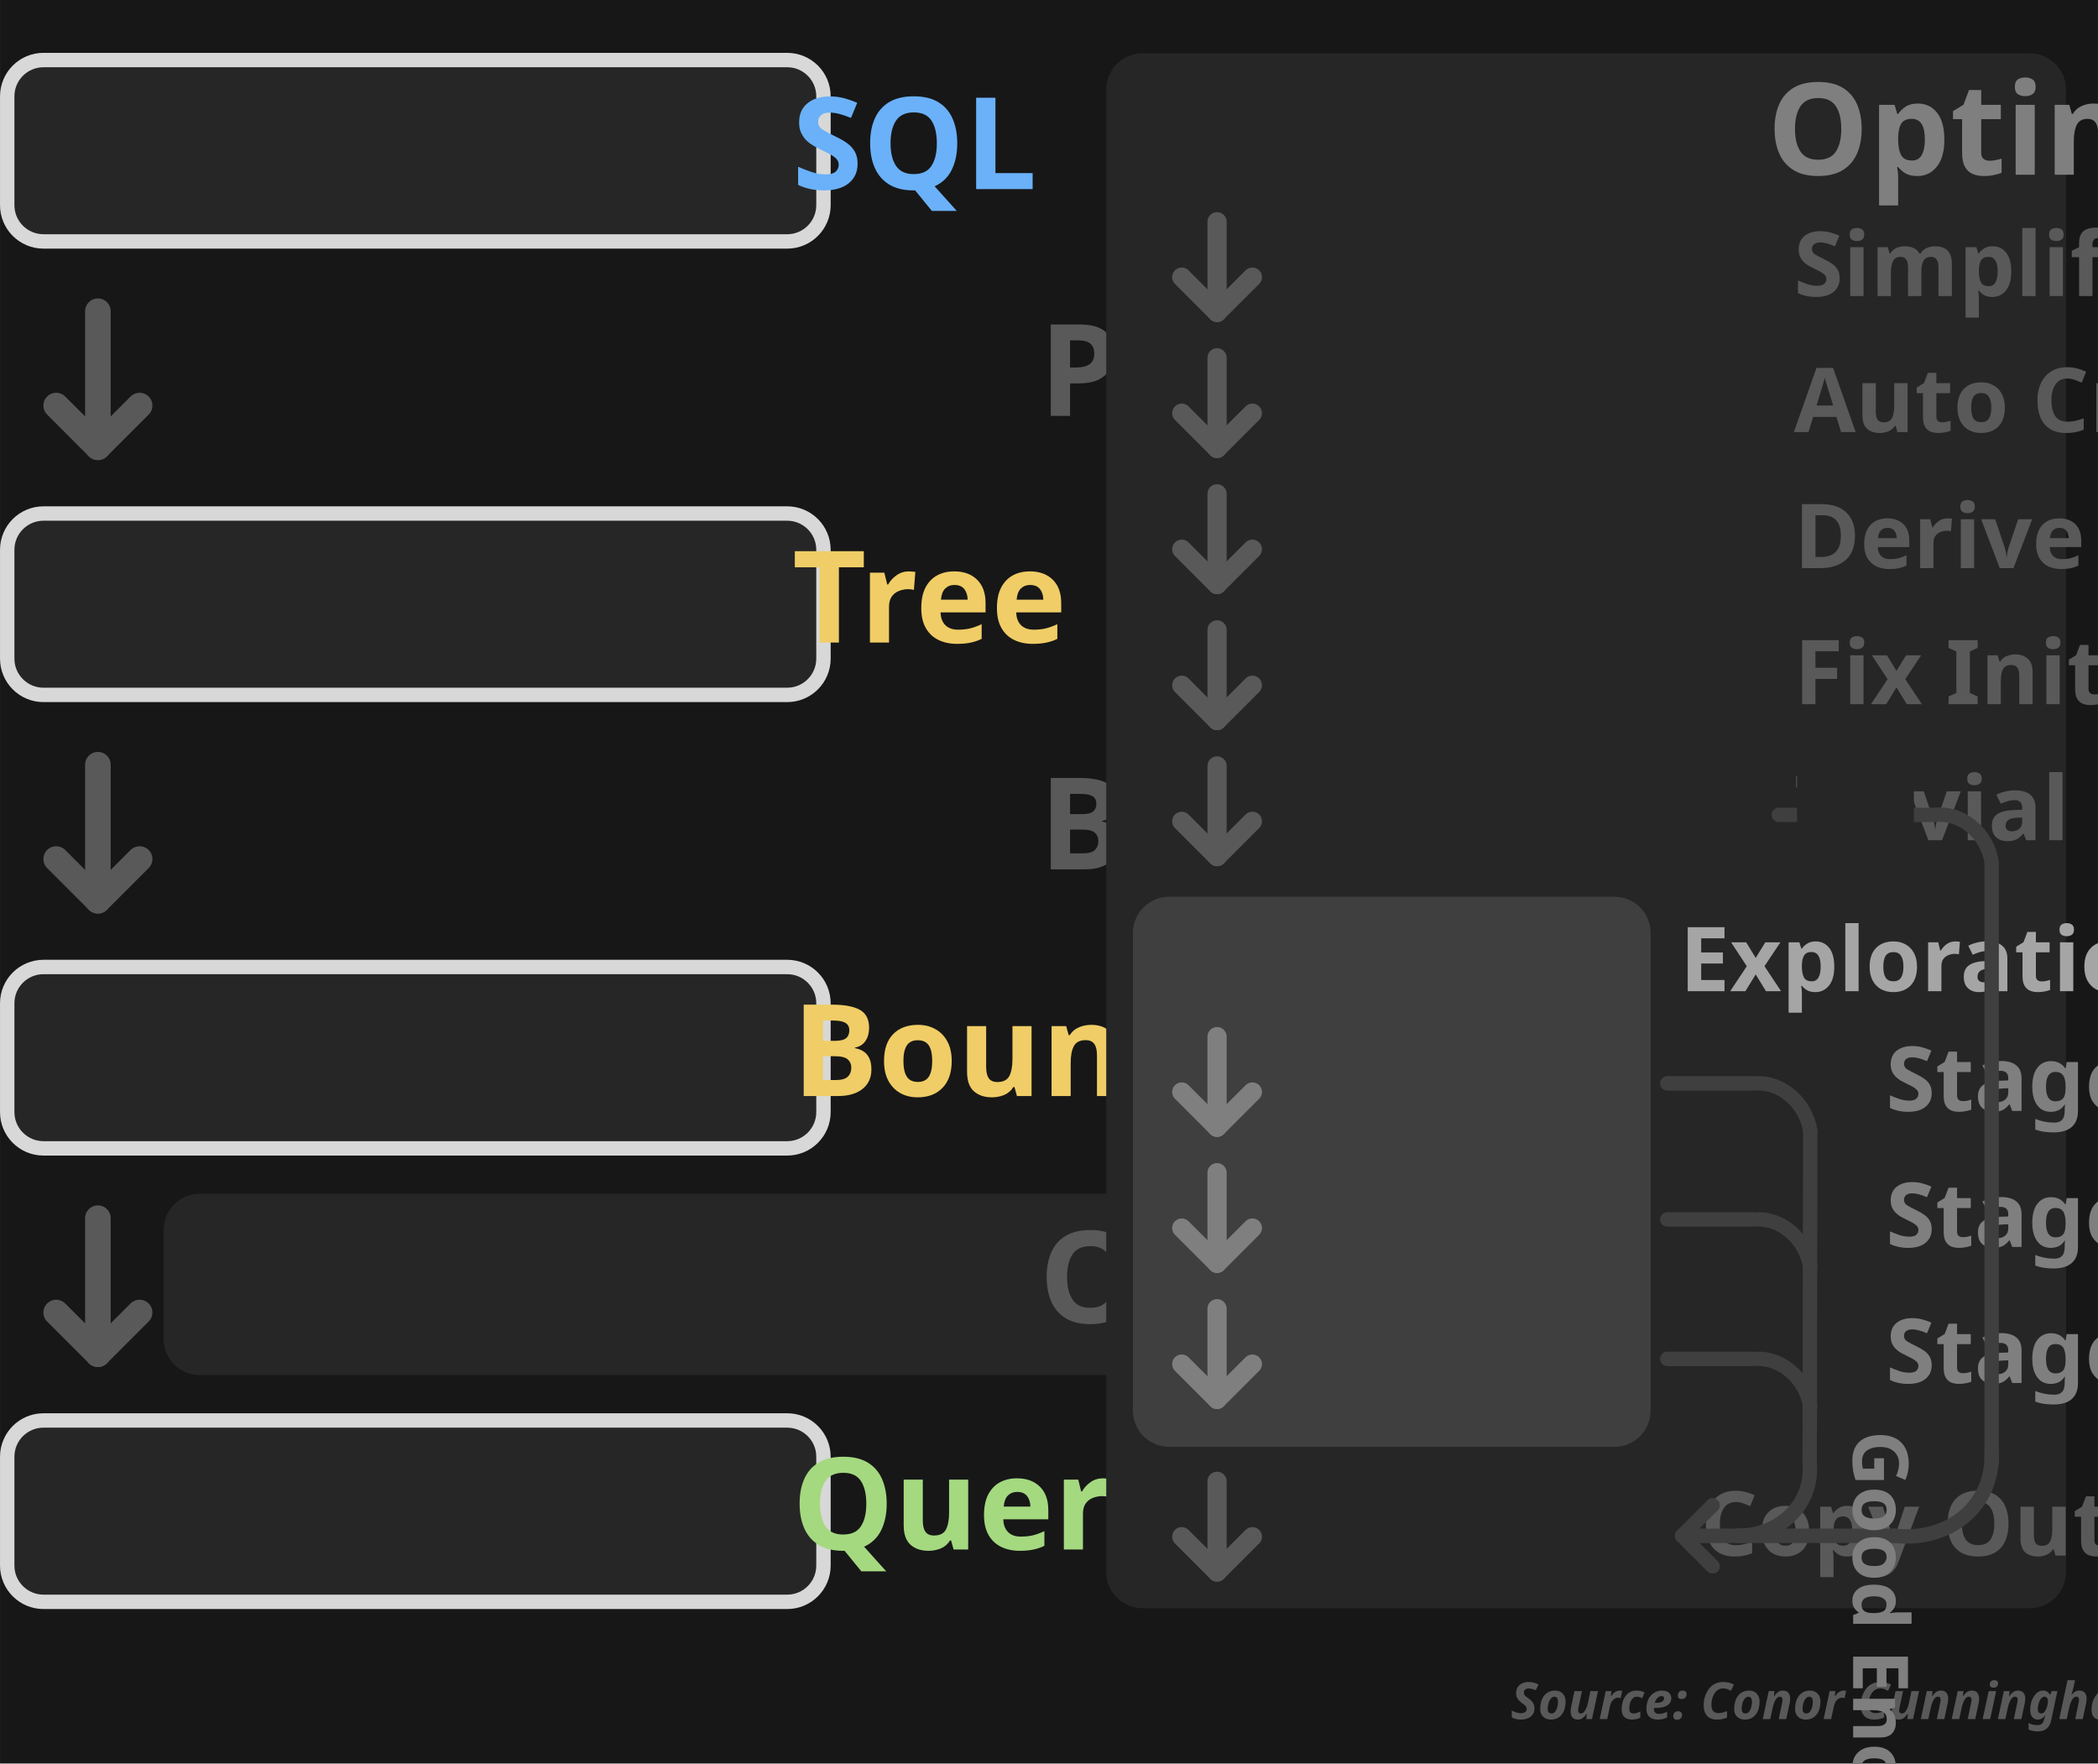
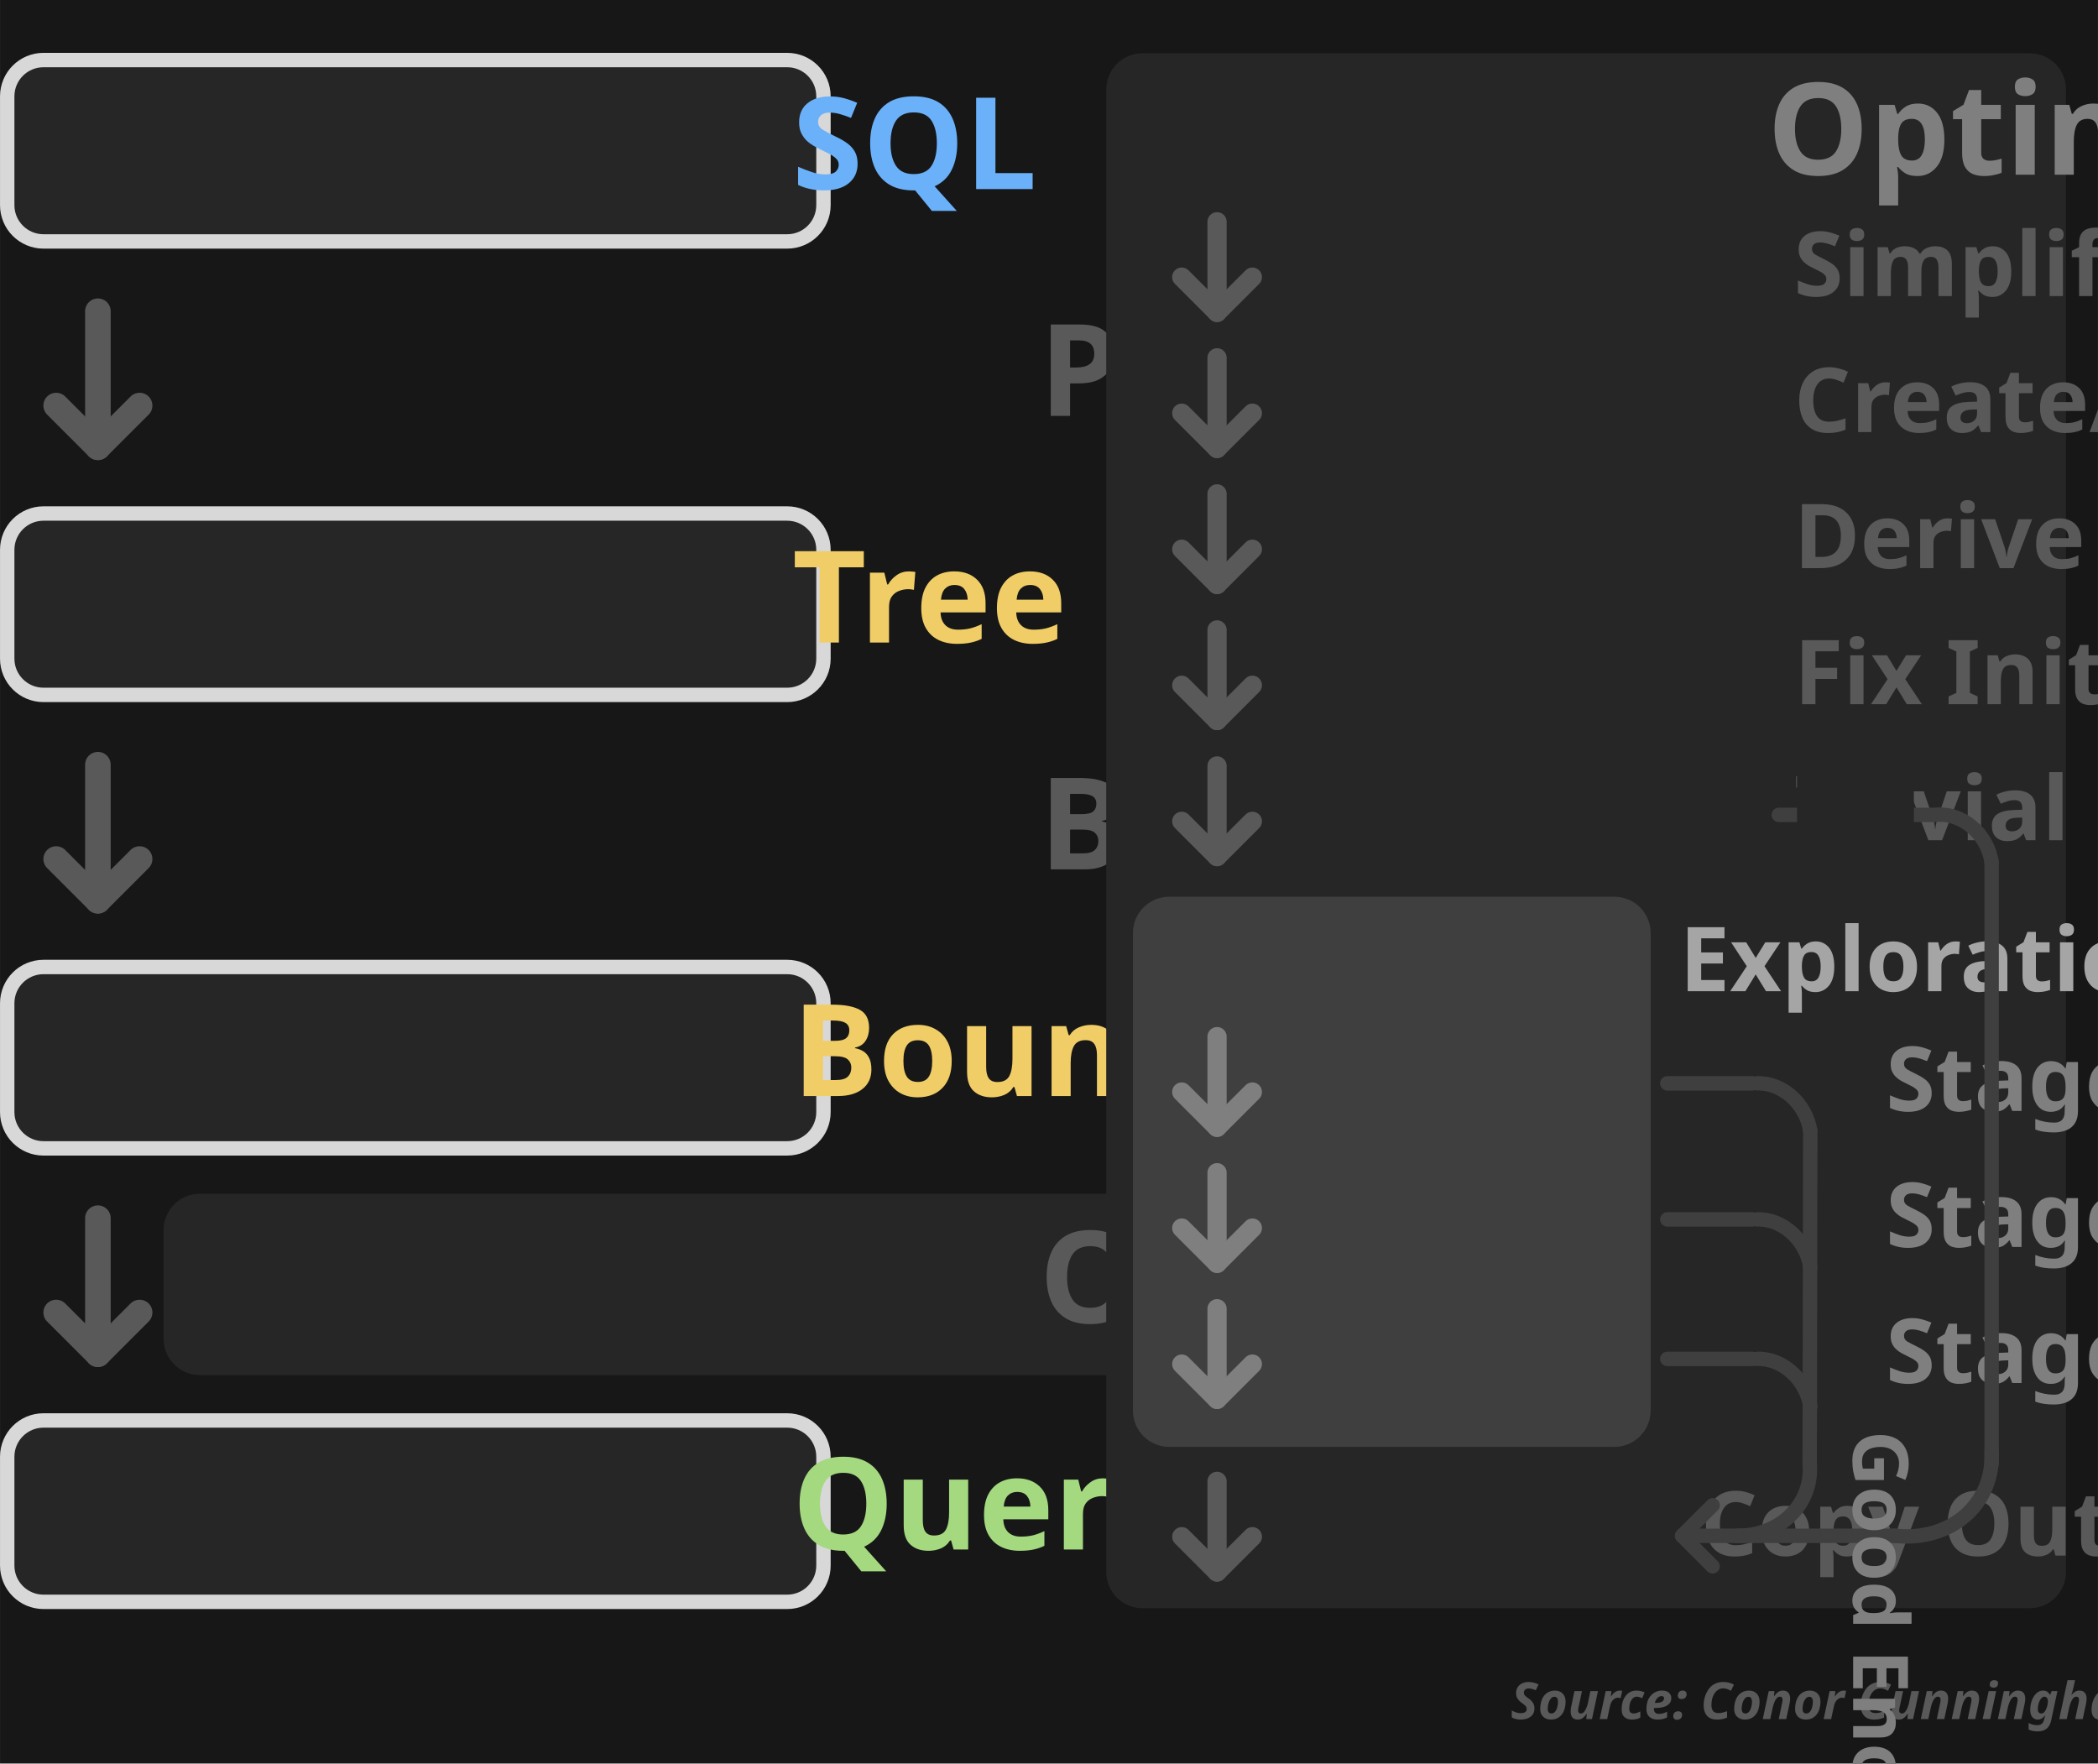
<svg xmlns="http://www.w3.org/2000/svg" xmlns:ns1="http://schemas.microsoft.com/visio/2003/SVGExtensions/" xmlns:xlink="http://www.w3.org/1999/xlink" width="4.554in" height="3.828in" viewBox="0 0 327.859 275.597" xml:space="preserve" color-interpolation-filters="sRGB" class="st27">
  <ns1:documentProperties ns1:langID="2057" ns1:metric="true" ns1:viewMarkup="false">
    <ns1:userDefs>
      <ns1:ud ns1:nameU="msvNoAutoConnect" ns1:val="VT0(1):26" />
    </ns1:userDefs>
  </ns1:documentProperties>
  <style type="text/css">
	
		.st1 {fill:#171717;stroke:none;stroke-linecap:round;stroke-linejoin:round;stroke-width:0.75}
		.st2 {fill:#262626;stroke:none;stroke-linecap:round;stroke-linejoin:round;stroke-width:2.25}
		.st3 {fill:#262626;stroke:#d8d8d8;stroke-linecap:round;stroke-linejoin:round;stroke-width:2.25}
		.st4 {fill:#6ab1f9;font-family:PT Sans;font-size:1.667em;font-weight:bold}
		.st5 {fill:#f0cd66;font-family:PT Sans;font-size:1.667em;font-weight:bold}
		.st6 {fill:#a4d980;font-family:PT Sans;font-size:1.667em;font-weight:bold}
		.st7 {fill:none;stroke:none;stroke-linecap:round;stroke-linejoin:round;stroke-width:1.5}
		.st8 {fill:#595959;font-family:PT Sans;font-size:1.667em;font-weight:bold}
		.st9 {marker-end:url(#mrkr1-27);stroke:#595959;stroke-linecap:round;stroke-linejoin:round;stroke-width:4}
		.st10 {fill:#595959;fill-opacity:1;stroke:#595959;stroke-opacity:1;stroke-width:0.613}
		.st11 {fill:#595959;font-family:PT Sans;font-size:0.667em;font-style:italic;font-weight:bold}
		.st12 {fill:#7f7f7f;font-family:PT Sans;font-size:1.667em;font-weight:bold}
		.st13 {fill:#595959;font-family:PT Sans;font-size:1.167em;font-weight:bold}
		.st14 {marker-end:url(#mrkr1-64);stroke:#595959;stroke-linecap:round;stroke-linejoin:round;stroke-width:3}
		.st15 {fill:#595959;fill-opacity:1;stroke:#595959;stroke-opacity:1;stroke-width:0.543}
		.st16 {fill:#3f3f3f;stroke:none;stroke-linecap:round;stroke-linejoin:round;stroke-width:2.25}
		.st17 {fill:#7f7f7f;font-family:PT Sans;font-size:1.167em;font-weight:bold}
		.st18 {marker-end:url(#mrkr1-121);stroke:#7f7f7f;stroke-linecap:round;stroke-linejoin:round;stroke-width:3}
		.st19 {fill:#7f7f7f;fill-opacity:1;stroke:#7f7f7f;stroke-opacity:1;stroke-width:0.543}
		.st20 {fill:#a5a5a5;font-family:PT Sans;font-size:1.167em;font-weight:bold}
		.st21 {stroke:#3f3f3f;stroke-linecap:round;stroke-linejoin:round;stroke-width:2.25}
		.st22 {marker-start:url(#mrkr1-154);stroke:#3f3f3f;stroke-linecap:round;stroke-linejoin:round;stroke-width:2.25}
		.st23 {fill:#3f3f3f;fill-opacity:1;stroke:#3f3f3f;stroke-opacity:1;stroke-width:0.472}
		.st24 {fill:#262626;stroke:none;stroke-linecap:butt;stroke-width:7.2}
		.st25 {fill:#7f7f7f;font-family:PT Sans;font-size:1em;font-weight:bold}
		.st26 {fill:none;stroke:none;stroke-linecap:round;stroke-linejoin:round;stroke-width:0.75}
		.st27 {fill:none;fill-rule:evenodd;font-size:12px;overflow:visible;stroke-linecap:square;stroke-miterlimit:3}
	
	</style>
  <defs id="Markers">
    <g id="lend1">
      <path d="M 1 -1 L 0 0 L 1 1 " style="stroke-linecap:round;stroke-linejoin:round;fill:none" />
    </g>
    <marker id="mrkr1-27" class="st10" ns1:arrowType="1" ns1:arrowSize="2" orient="auto" markerUnits="strokeWidth" overflow="visible">
      <use xlink:href="#lend1" transform="scale(-1.63,-1.63) " />
    </marker>
    <marker id="mrkr1-64" class="st15" ns1:arrowType="1" ns1:arrowSize="2" orient="auto" markerUnits="strokeWidth" overflow="visible">
      <use xlink:href="#lend1" transform="scale(-1.84,-1.84) " />
    </marker>
    <marker id="mrkr1-121" class="st19" ns1:arrowType="1" ns1:arrowSize="2" orient="auto" markerUnits="strokeWidth" overflow="visible">
      <use xlink:href="#lend1" transform="scale(-1.84,-1.84) " />
    </marker>
    <marker id="mrkr1-154" class="st23" ns1:arrowType="1" ns1:arrowSize="2" orient="auto" markerUnits="strokeWidth" overflow="visible">
      <use xlink:href="#lend1" transform="scale(2.12) " />
    </marker>
  </defs>
  <g ns1:mID="6" ns1:index="1" ns1:groupContext="backgroundPage">
    <ns1:pageProperties width="4.554" height="3.828" ns1:drawingScale="0.0393701" ns1:pageScale="0.0393701" ns1:drawingUnits="24" ns1:shadowOffsetX="8.50394" ns1:shadowOffsetY="-8.50394" />
    <g id="shape1-1" ns1:mID="1" ns1:groupContext="shape">
      <ns1:userDefs>
        <ns1:ud ns1:nameU="Background" ns1:val="VT0(0):26" />
        <ns1:ud ns1:nameU="visVersion" ns1:val="VT0(15):26" />
        <ns1:ud ns1:nameU="msvShapeCategories" ns1:prompt="" ns1:val="VT4(DoNotContain)" />
        <ns1:ud ns1:nameU="msvVisioCreated" ns1:prompt="" ns1:val="VT0(0):26" />
      </ns1:userDefs>
      <rect x="0" y="0" width="327.859" height="275.597" class="st1" />
    </g>
  </g>
  <g ns1:mID="11" ns1:index="2" ns1:groupContext="foregroundPage">
    <ns1:pageProperties ns1:drawingScale="0.0393701" ns1:pageScale="0.0393701" ns1:drawingUnits="24" ns1:shadowOffsetX="8.50394" ns1:shadowOffsetY="-8.50394" />
    <ns1:layer ns1:name="Connector" ns1:index="0" />
    <g id="shape48-3" ns1:mID="48" ns1:groupContext="shape" transform="translate(25.5626,-60.702)">
      <rect x="0" y="247.251" width="297.304" height="28.346" rx="5.669" ry="5.669" class="st2" />
    </g>
    <g id="group154-5" transform="translate(1.125,-25.2689)" ns1:mID="154" ns1:groupContext="group">
      <g id="shape1-6" ns1:mID="1" ns1:groupContext="shape" transform="translate(0,-212.598)">
        <ns1:textBlock ns1:margins="rect(4,4,4,4)" ns1:tabSpace="42.5197" />
        <ns1:textRect cx="63.779" cy="261.424" width="127.56" height="28.346" />
        <rect x="0" y="247.251" width="127.559" height="28.346" rx="5.669" ry="5.669" class="st3" />
        <text x="8.25" y="267.42" class="st4" ns1:langID="2057">
          <ns1:paragraph ns1:indentLeft="4.25" />
          <ns1:tabList />SQL</text>
      </g>
      <g id="shape2-9" ns1:mID="2" ns1:groupContext="shape" transform="translate(0,-141.732)">
        <ns1:textBlock ns1:margins="rect(4,4,4,4)" ns1:tabSpace="42.5197" />
        <ns1:textRect cx="63.779" cy="261.424" width="127.56" height="28.346" />
        <rect x="0" y="247.251" width="127.559" height="28.346" rx="5.669" ry="5.669" class="st3" />
        <text x="8.25" y="267.42" class="st5" ns1:langID="2057">
          <ns1:paragraph ns1:indentLeft="4.25" />
          <ns1:tabList />Tree</text>
      </g>
      <g id="shape3-12" ns1:mID="3" ns1:groupContext="shape" transform="translate(0,-70.8661)">
        <ns1:textBlock ns1:margins="rect(4,4,4,4)" ns1:tabSpace="42.5197" />
        <ns1:textRect cx="63.779" cy="261.424" width="127.56" height="28.346" />
        <rect x="0" y="247.251" width="127.559" height="28.346" rx="5.669" ry="5.669" class="st3" />
        <text x="8.25" y="267.42" class="st5" ns1:langID="2057">
          <ns1:paragraph ns1:indentLeft="4.25" />
          <ns1:tabList />Bound Tree</text>
      </g>
      <g id="shape4-15" ns1:mID="4" ns1:groupContext="shape">
        <ns1:textBlock ns1:margins="rect(4,4,4,4)" ns1:tabSpace="42.5197" />
        <ns1:textRect cx="63.779" cy="261.424" width="127.56" height="28.346" />
        <rect x="0" y="247.251" width="127.559" height="28.346" rx="5.669" ry="5.669" class="st3" />
        <text x="8.25" y="267.42" class="st6" ns1:langID="2057">
          <ns1:paragraph ns1:indentLeft="4.25" />
          <ns1:tabList />Query Plan</text>
      </g>
      <g id="group108-18" transform="translate(14.1732,-28.3465)" ns1:mID="108" ns1:groupContext="group">
        <g id="shape104-19" ns1:mID="104" ns1:groupContext="shape" transform="translate(2.2082,0)">
          <ns1:textBlock ns1:margins="rect(4,4,4,4)" ns1:tabSpace="42.5197" />
          <ns1:textRect cx="49.606" cy="254.337" width="99.22" height="42.52" />
          <rect x="0" y="233.078" width="99.213" height="42.52" rx="5.669" ry="5.669" class="st7" />
          <text x="9.67" y="260.34" class="st8" ns1:langID="2057">
            <ns1:paragraph ns1:indentLeft="5.67" />
            <ns1:tabList />Optimize</text>
        </g>
        <g id="shape105-22" ns1:mID="105" ns1:groupContext="shape" transform="translate(275.597,243.987) rotate(90)">
          <path d="M0 275.6 L21.26 275.6" class="st9" />
        </g>
      </g>
      <g id="group109-28" transform="translate(14.1732,-99.2126)" ns1:mID="109" ns1:groupContext="group">
        <g id="shape110-29" ns1:mID="110" ns1:groupContext="shape" transform="translate(2.2082,0)">
          <ns1:textBlock ns1:margins="rect(4,4,4,4)" ns1:tabSpace="42.5197" />
          <ns1:textRect cx="49.606" cy="254.337" width="99.22" height="42.52" />
          <rect x="0" y="233.078" width="99.213" height="42.52" rx="5.669" ry="5.669" class="st7" />
          <text x="9.67" y="260.34" class="st8" ns1:langID="2057">
            <ns1:paragraph ns1:indentLeft="5.67" />
            <ns1:tabList />Bind</text>
        </g>
        <g id="shape111-32" ns1:mID="111" ns1:groupContext="shape" transform="translate(275.597,243.987) rotate(90)">
          <path d="M0 275.6 L21.26 275.6" class="st9" />
        </g>
      </g>
      <g id="group112-37" transform="translate(14.1732,-170.079)" ns1:mID="112" ns1:groupContext="group">
        <g id="shape113-38" ns1:mID="113" ns1:groupContext="shape" transform="translate(2.2082,0)">
          <ns1:textBlock ns1:margins="rect(4,4,4,4)" ns1:tabSpace="42.5197" />
          <ns1:textRect cx="49.606" cy="254.337" width="99.22" height="42.52" />
          <rect x="0" y="233.078" width="99.213" height="42.52" rx="5.669" ry="5.669" class="st7" />
          <text x="9.67" y="260.34" class="st8" ns1:langID="2057">
            <ns1:paragraph ns1:indentLeft="5.67" />
            <ns1:tabList />Parse</text>
        </g>
        <g id="shape114-41" ns1:mID="114" ns1:groupContext="shape" transform="translate(275.597,243.987) rotate(90)">
          <path d="M0 275.6 L21.26 275.6" class="st9" />
        </g>
      </g>
    </g>
    <g id="shape169-46" ns1:mID="169" ns1:groupContext="shape" transform="translate(156.034,-0.75)">
      <ns1:textBlock ns1:margins="rect(4,4,4,4)" ns1:tabSpace="42.5197" />
      <ns1:textRect cx="84.827" cy="267.002" width="169.66" height="17.191" />
      <rect x="0" y="258.406" width="169.654" height="17.191" rx="5.669" ry="5.669" class="st7" />
      <text x="42.6" y="269.4" class="st11" ns1:langID="2057">
        <ns1:paragraph ns1:indentLeft="5.67" ns1:horizAlign="2" />
        <ns1:tabList />Source: Conor Cunningham, Microsoft</text>
    </g>
    <g id="shape46-49" ns1:mID="46" ns1:groupContext="shape" transform="translate(172.872,-24.2776)">
      <rect x="0" y="32.604" width="149.994" height="242.993" rx="5.669" ry="5.669" class="st2" />
    </g>
    <g id="shape50-51" ns1:mID="50" ns1:groupContext="shape" transform="translate(172.872,-242.362)">
      <ns1:textBlock ns1:margins="rect(4,4,4,4)" ns1:tabSpace="42.5197" />
      <ns1:textRect cx="63.966" cy="263.671" width="127.94" height="23.852" />
      <rect x="0" y="251.746" width="127.932" height="23.852" rx="5.669" ry="5.669" class="st7" />
      <text x="9.67" y="269.67" class="st12" ns1:langID="2057">
        <ns1:paragraph ns1:indentLeft="5.67" />
        <ns1:tabList />Optimize</text>
    </g>
    <g id="group116-54" transform="translate(192.434,-212.264)" ns1:mID="116" ns1:groupContext="group">
			</g>
    <g id="group117-55" transform="translate(190.196,-219.35)" ns1:mID="117" ns1:groupContext="group">
      <g id="shape18-56" ns1:mID="18" ns1:groupContext="shape" transform="translate(0.372982,0)">
        <ns1:textBlock ns1:margins="rect(4,4,4,4)" ns1:tabSpace="42.5197" />
        <ns1:textRect cx="63.779" cy="261.424" width="127.56" height="28.346" />
        <rect x="0" y="247.251" width="127.559" height="28.346" rx="5.669" ry="5.669" class="st7" />
        <text x="9.67" y="265.62" class="st13" ns1:langID="2057">
          <ns1:paragraph ns1:indentLeft="5.67" />
          <ns1:tabList />Simplification</text>
      </g>
      <g id="shape19-59" ns1:mID="19" ns1:groupContext="shape" transform="translate(275.597,254.007) rotate(90)">
        <path d="M0 275.6 L14.17 275.6" class="st14" />
      </g>
    </g>
    <g id="group118-65" transform="translate(190.196,-198.091)" ns1:mID="118" ns1:groupContext="group">
-       <g id="shape119-66" ns1:mID="119" ns1:groupContext="shape" transform="translate(0.372982,0)">
-         <ns1:textBlock ns1:margins="rect(4,4,4,4)" ns1:tabSpace="42.5197" />
-         <ns1:textRect cx="63.779" cy="261.424" width="127.56" height="28.346" />
-         <rect x="0" y="247.251" width="127.559" height="28.346" rx="5.669" ry="5.669" class="st7" />
-         <text x="9.67" y="265.62" class="st13" ns1:langID="2057">
-           <ns1:paragraph ns1:indentLeft="5.67" />
-           <ns1:tabList />Auto Create Stats</text>
+       <g id="shape119-66" ns1:mID="119" ns1:groupContext="shape" transform="translate(0.399167,0)">
+         <ns1:textBlock ns1:margins="rect(4,4,4,4)" ns1:tabSpace="42.5197" />
+         <ns1:textRect cx="68.257" cy="261.424" width="136.52" height="28.346" />
+         <rect x="0" y="247.251" width="136.514" height="28.346" rx="5.669" ry="5.669" class="st7" />
+         <text x="9.67" y="265.62" class="st13" ns1:langID="2057">
+           <ns1:paragraph ns1:indentLeft="5.67" />
+           <ns1:tabList />Create/Update Stats</text>
      </g>
      <g id="shape120-69" ns1:mID="120" ns1:groupContext="shape" transform="translate(275.597,254.007) rotate(90)">
        <path d="M0 275.6 L14.17 275.6" class="st14" />
      </g>
    </g>
    <g id="group121-74" transform="translate(190.196,-176.831)" ns1:mID="121" ns1:groupContext="group">
      <g id="shape122-75" ns1:mID="122" ns1:groupContext="shape" transform="translate(0.372982,0)">
        <ns1:textBlock ns1:margins="rect(4,4,4,4)" ns1:tabSpace="42.5197" />
        <ns1:textRect cx="63.779" cy="261.424" width="127.56" height="28.346" />
        <rect x="0" y="247.251" width="127.559" height="28.346" rx="5.669" ry="5.669" class="st7" />
        <text x="9.67" y="265.62" class="st13" ns1:langID="2057">
          <ns1:paragraph ns1:indentLeft="5.67" />
          <ns1:tabList />Derive Cardinality</text>
      </g>
      <g id="shape123-78" ns1:mID="123" ns1:groupContext="shape" transform="translate(275.597,254.007) rotate(90)">
        <path d="M0 275.6 L14.17 275.6" class="st14" />
      </g>
    </g>
    <g id="group124-83" transform="translate(190.196,-155.571)" ns1:mID="124" ns1:groupContext="group">
      <g id="shape125-84" ns1:mID="125" ns1:groupContext="shape" transform="translate(0.399167,0)">
        <ns1:textBlock ns1:margins="rect(4,4,4,4)" ns1:tabSpace="42.5197" />
        <ns1:textRect cx="68.257" cy="261.424" width="136.52" height="28.346" />
        <rect x="0" y="247.251" width="136.514" height="28.346" rx="5.669" ry="5.669" class="st7" />
        <text x="9.67" y="265.62" class="st13" ns1:langID="2057">
          <ns1:paragraph ns1:indentLeft="5.67" />
          <ns1:tabList />Fix Initial Join Order</text>
      </g>
      <g id="shape126-87" ns1:mID="126" ns1:groupContext="shape" transform="translate(275.597,254.007) rotate(90)">
        <path d="M0 275.6 L14.17 275.6" class="st14" />
      </g>
    </g>
    <g id="shape166-92" ns1:mID="166" ns1:groupContext="shape" transform="translate(190.569,-22.513)">
      <ns1:textBlock ns1:margins="rect(4,4,4,4)" ns1:tabSpace="42.5197" />
      <ns1:textRect cx="36.952" cy="261.424" width="73.91" height="28.346" />
      <rect x="0" y="247.251" width="73.904" height="28.346" rx="5.669" ry="5.669" class="st7" />
      <text x="9.67" y="265.62" class="st13" ns1:langID="2057">
        <ns1:paragraph ns1:indentLeft="5.67" />
        <ns1:tabList />Copy Out</text>
    </g>
    <g id="shape167-95" ns1:mID="167" ns1:groupContext="shape" transform="translate(465.793,231.494) rotate(90)">
      <path d="M0 275.6 L14.17 275.6" class="st14" />
    </g>
    <g id="group172-100" transform="translate(190.196,-134.311)" ns1:mID="172" ns1:groupContext="group">
      <g id="shape142-101" ns1:mID="142" ns1:groupContext="shape" transform="translate(0.447808,0)">
        <ns1:textBlock ns1:margins="rect(4,4,4,4)" ns1:tabSpace="42.5197" />
        <ns1:textRect cx="53.214" cy="261.424" width="106.43" height="28.346" />
        <rect x="0" y="247.251" width="106.427" height="28.346" rx="5.669" ry="5.669" class="st7" />
        <text x="9.67" y="265.62" class="st13" ns1:langID="2057">
          <ns1:paragraph ns1:indentLeft="5.67" />
          <ns1:tabList />Trivial Plan?</text>
      </g>
      <g id="shape143-104" ns1:mID="143" ns1:groupContext="shape" transform="translate(275.597,254.007) rotate(90)">
        <path d="M0 275.6 L14.17 275.6" class="st14" />
      </g>
    </g>
    <g id="group177-109" transform="translate(172.712,-49.4878)" ns1:mID="177" ns1:groupContext="group">
      <g id="shape163-110" ns1:mID="163" ns1:groupContext="shape" transform="translate(4.33101,0)">
        <rect x="0" y="189.625" width="80.909" height="85.972" rx="5.669" ry="5.669" class="st16" />
      </g>
      <g id="group144-112" transform="translate(17.4837,-42.5197)" ns1:mID="144" ns1:groupContext="group">
        <g id="shape145-113" ns1:mID="145" ns1:groupContext="shape" transform="translate(0.193411,0)">
          <ns1:textBlock ns1:margins="rect(4,4,4,4)" ns1:tabSpace="42.5197" />
          <ns1:textRect cx="33.073" cy="261.424" width="66.15" height="28.346" />
          <rect x="0" y="247.251" width="66.146" height="28.346" rx="5.669" ry="5.669" class="st7" />
          <text x="9.67" y="265.62" class="st17" ns1:langID="2057">
            <ns1:paragraph ns1:indentLeft="5.67" />
            <ns1:tabList />Stage 0</text>
        </g>
        <g id="shape146-116" ns1:mID="146" ns1:groupContext="shape" transform="translate(275.597,254.007) rotate(90)">
          <path d="M0 275.6 L14.17 275.6" class="st18" />
        </g>
      </g>
      <g id="group147-122" transform="translate(17.4837,-21.2598)" ns1:mID="147" ns1:groupContext="group">
        <g id="shape148-123" ns1:mID="148" ns1:groupContext="shape" transform="translate(0.193411,0)">
          <ns1:textBlock ns1:margins="rect(4,4,4,4)" ns1:tabSpace="42.5197" />
          <ns1:textRect cx="33.073" cy="261.424" width="66.15" height="28.346" />
          <rect x="0" y="247.251" width="66.146" height="28.346" rx="5.669" ry="5.669" class="st7" />
          <text x="9.67" y="265.62" class="st17" ns1:langID="2057">
            <ns1:paragraph ns1:indentLeft="5.67" />
            <ns1:tabList />Stage 1</text>
        </g>
        <g id="shape149-126" ns1:mID="149" ns1:groupContext="shape" transform="translate(275.597,254.007) rotate(90)">
          <path d="M0 275.6 L14.17 275.6" class="st18" />
        </g>
      </g>
      <g id="group150-131" transform="translate(17.4837,0)" ns1:mID="150" ns1:groupContext="group">
        <g id="shape151-132" ns1:mID="151" ns1:groupContext="shape" transform="translate(0.193411,0)">
          <ns1:textBlock ns1:margins="rect(4,4,4,4)" ns1:tabSpace="42.5197" />
          <ns1:textRect cx="33.073" cy="261.424" width="66.15" height="28.346" />
          <rect x="0" y="247.251" width="66.146" height="28.346" rx="5.669" ry="5.669" class="st7" />
          <text x="9.67" y="265.62" class="st17" ns1:langID="2057">
            <ns1:paragraph ns1:indentLeft="5.67" />
            <ns1:tabList />Stage 2</text>
        </g>
        <g id="shape152-135" ns1:mID="152" ns1:groupContext="shape" transform="translate(275.597,254.007) rotate(90)">
          <path d="M0 275.6 L14.17 275.6" class="st18" />
        </g>
      </g>
      <g id="shape161-140" ns1:mID="161" ns1:groupContext="shape" transform="translate(0,-61.2283)">
        <ns1:textBlock ns1:margins="rect(4,4,4,4)" ns1:tabSpace="42.5197" />
        <ns1:textRect cx="43.001" cy="261.424" width="86.01" height="28.346" />
        <rect x="0" y="247.251" width="86.002" height="28.346" rx="5.669" ry="5.669" class="st7" />
        <text x="9.67" y="265.62" class="st20" ns1:langID="2057">
          <ns1:paragraph ns1:indentLeft="5.67" />
          <ns1:tabList />Exploration</text>
      </g>
    </g>
    <g id="shape178-143" ns1:mID="178" ns1:groupContext="shape" transform="translate(586.841,134.772) rotate(90)">
      <path d="M0 275.6 L93.92 275.6" class="st21" />
    </g>
    <g id="shape179-146" ns1:mID="179" ns1:groupContext="shape" transform="translate(491.982,434.898) rotate(139.019)">
      <path d="M-0 275.6 A16.72 14.073 76.17 0 1 20.07 275.6" class="st21" />
    </g>
    <g id="shape187-149" ns1:mID="187" ns1:groupContext="shape" transform="translate(262.866,-35.5938)">
      <path d="M0 275.6 L33.23 275.6" class="st22" />
    </g>
    <g id="shape188-155" ns1:mID="188" ns1:groupContext="shape" transform="translate(277.978,-148.252)">
      <ns1:textBlock ns1:margins="rect(4,2,4,2)" ns1:tabSpace="42.5197" />
      <ns1:textRect cx="11.974" cy="275.597" width="23.95" height="0" />
      <path d="M0 275.6 L23.95 275.6" class="st21" />
      <rect ns1:rectContext="textBkgnd" x="2.842" y="268.397" width="18.264" height="14.4" class="st24" />
      <text x="2.84" y="279.2" class="st25" ns1:langID="2057">
        <ns1:paragraph ns1:horizAlign="1" />
        <ns1:tabList />Yes</text>
    </g>
    <g id="shape191-160" ns1:mID="191" ns1:groupContext="shape" transform="translate(558.495,177.187) rotate(90.0961)">
      <path d="M0 275.6 L52.03 275.6" class="st21" />
    </g>
    <g id="shape192-163" ns1:mID="192" ns1:groupContext="shape" transform="translate(477.687,423.629) rotate(135)">
      <path d="M-0 275.6 A12.404 11.081 67.33 0 1 15.91 275.6" class="st21" />
    </g>
    <g id="shape195-166" ns1:mID="195" ns1:groupContext="shape" transform="translate(479.023,-84.1765) rotate(39.8698)">
      <path d="M-0 275.6 A8.39 7.63 28.89 0 1 11.59 275.6" class="st21" />
    </g>
    <g id="group197-169" transform="translate(260.551,-98.8724)" ns1:mID="197" ns1:groupContext="group">
      <g id="shape181-170" ns1:mID="181" ns1:groupContext="shape" transform="translate(198.37,63.2459) rotate(41.964)">
        <path d="M-0 275.6 A7.958 6.839 15.96 0 1 11.11 275.6" class="st21" />
      </g>
      <g id="shape196-173" ns1:mID="196" ns1:groupContext="shape" transform="translate(0,-7.42677)">
        <path d="M0 275.6 L13.33 275.6" class="st21" />
      </g>
    </g>
    <g id="group198-176" transform="translate(260.551,-77.6092)" ns1:mID="198" ns1:groupContext="group">
      <g id="shape199-177" ns1:mID="199" ns1:groupContext="shape" transform="translate(198.37,63.2459) rotate(41.964)">
        <path d="M-0 275.6 A7.958 6.839 15.96 0 1 11.11 275.6" class="st21" />
      </g>
      <g id="shape200-180" ns1:mID="200" ns1:groupContext="shape" transform="translate(0,-7.42677)">
        <path d="M0 275.6 L13.33 275.6" class="st21" />
      </g>
    </g>
    <g id="group201-183" transform="translate(260.551,-55.8125)" ns1:mID="201" ns1:groupContext="group">
      <g id="shape202-184" ns1:mID="202" ns1:groupContext="shape" transform="translate(198.37,63.2459) rotate(41.964)">
        <path d="M-0 275.6 A7.958 6.839 15.96 0 1 11.11 275.6" class="st21" />
      </g>
      <g id="shape203-187" ns1:mID="203" ns1:groupContext="shape" transform="translate(0,-7.42677)">
        <path d="M0 275.6 L13.33 275.6" class="st21" />
      </g>
    </g>
    <g id="shape204-190" ns1:mID="204" ns1:groupContext="shape" transform="translate(26.2013,249.456) rotate(-90)">
      <ns1:textBlock ns1:margins="rect(4,4,4,4)" ns1:tabSpace="42.5197" />
      <ns1:textRect cx="47.874" cy="267.002" width="95.75" height="17.191" transform="rotate(180)" />
      <rect x="0" y="258.406" width="95.748" height="17.191" class="st26" />
      <text x="-82.06" y="-263.4" transform="rotate(180)" class="st25" ns1:langID="2057">
        <ns1:paragraph ns1:horizAlign="1" />
        <ns1:tabList />Good Enough</text>
    </g>
  </g>
</svg>
